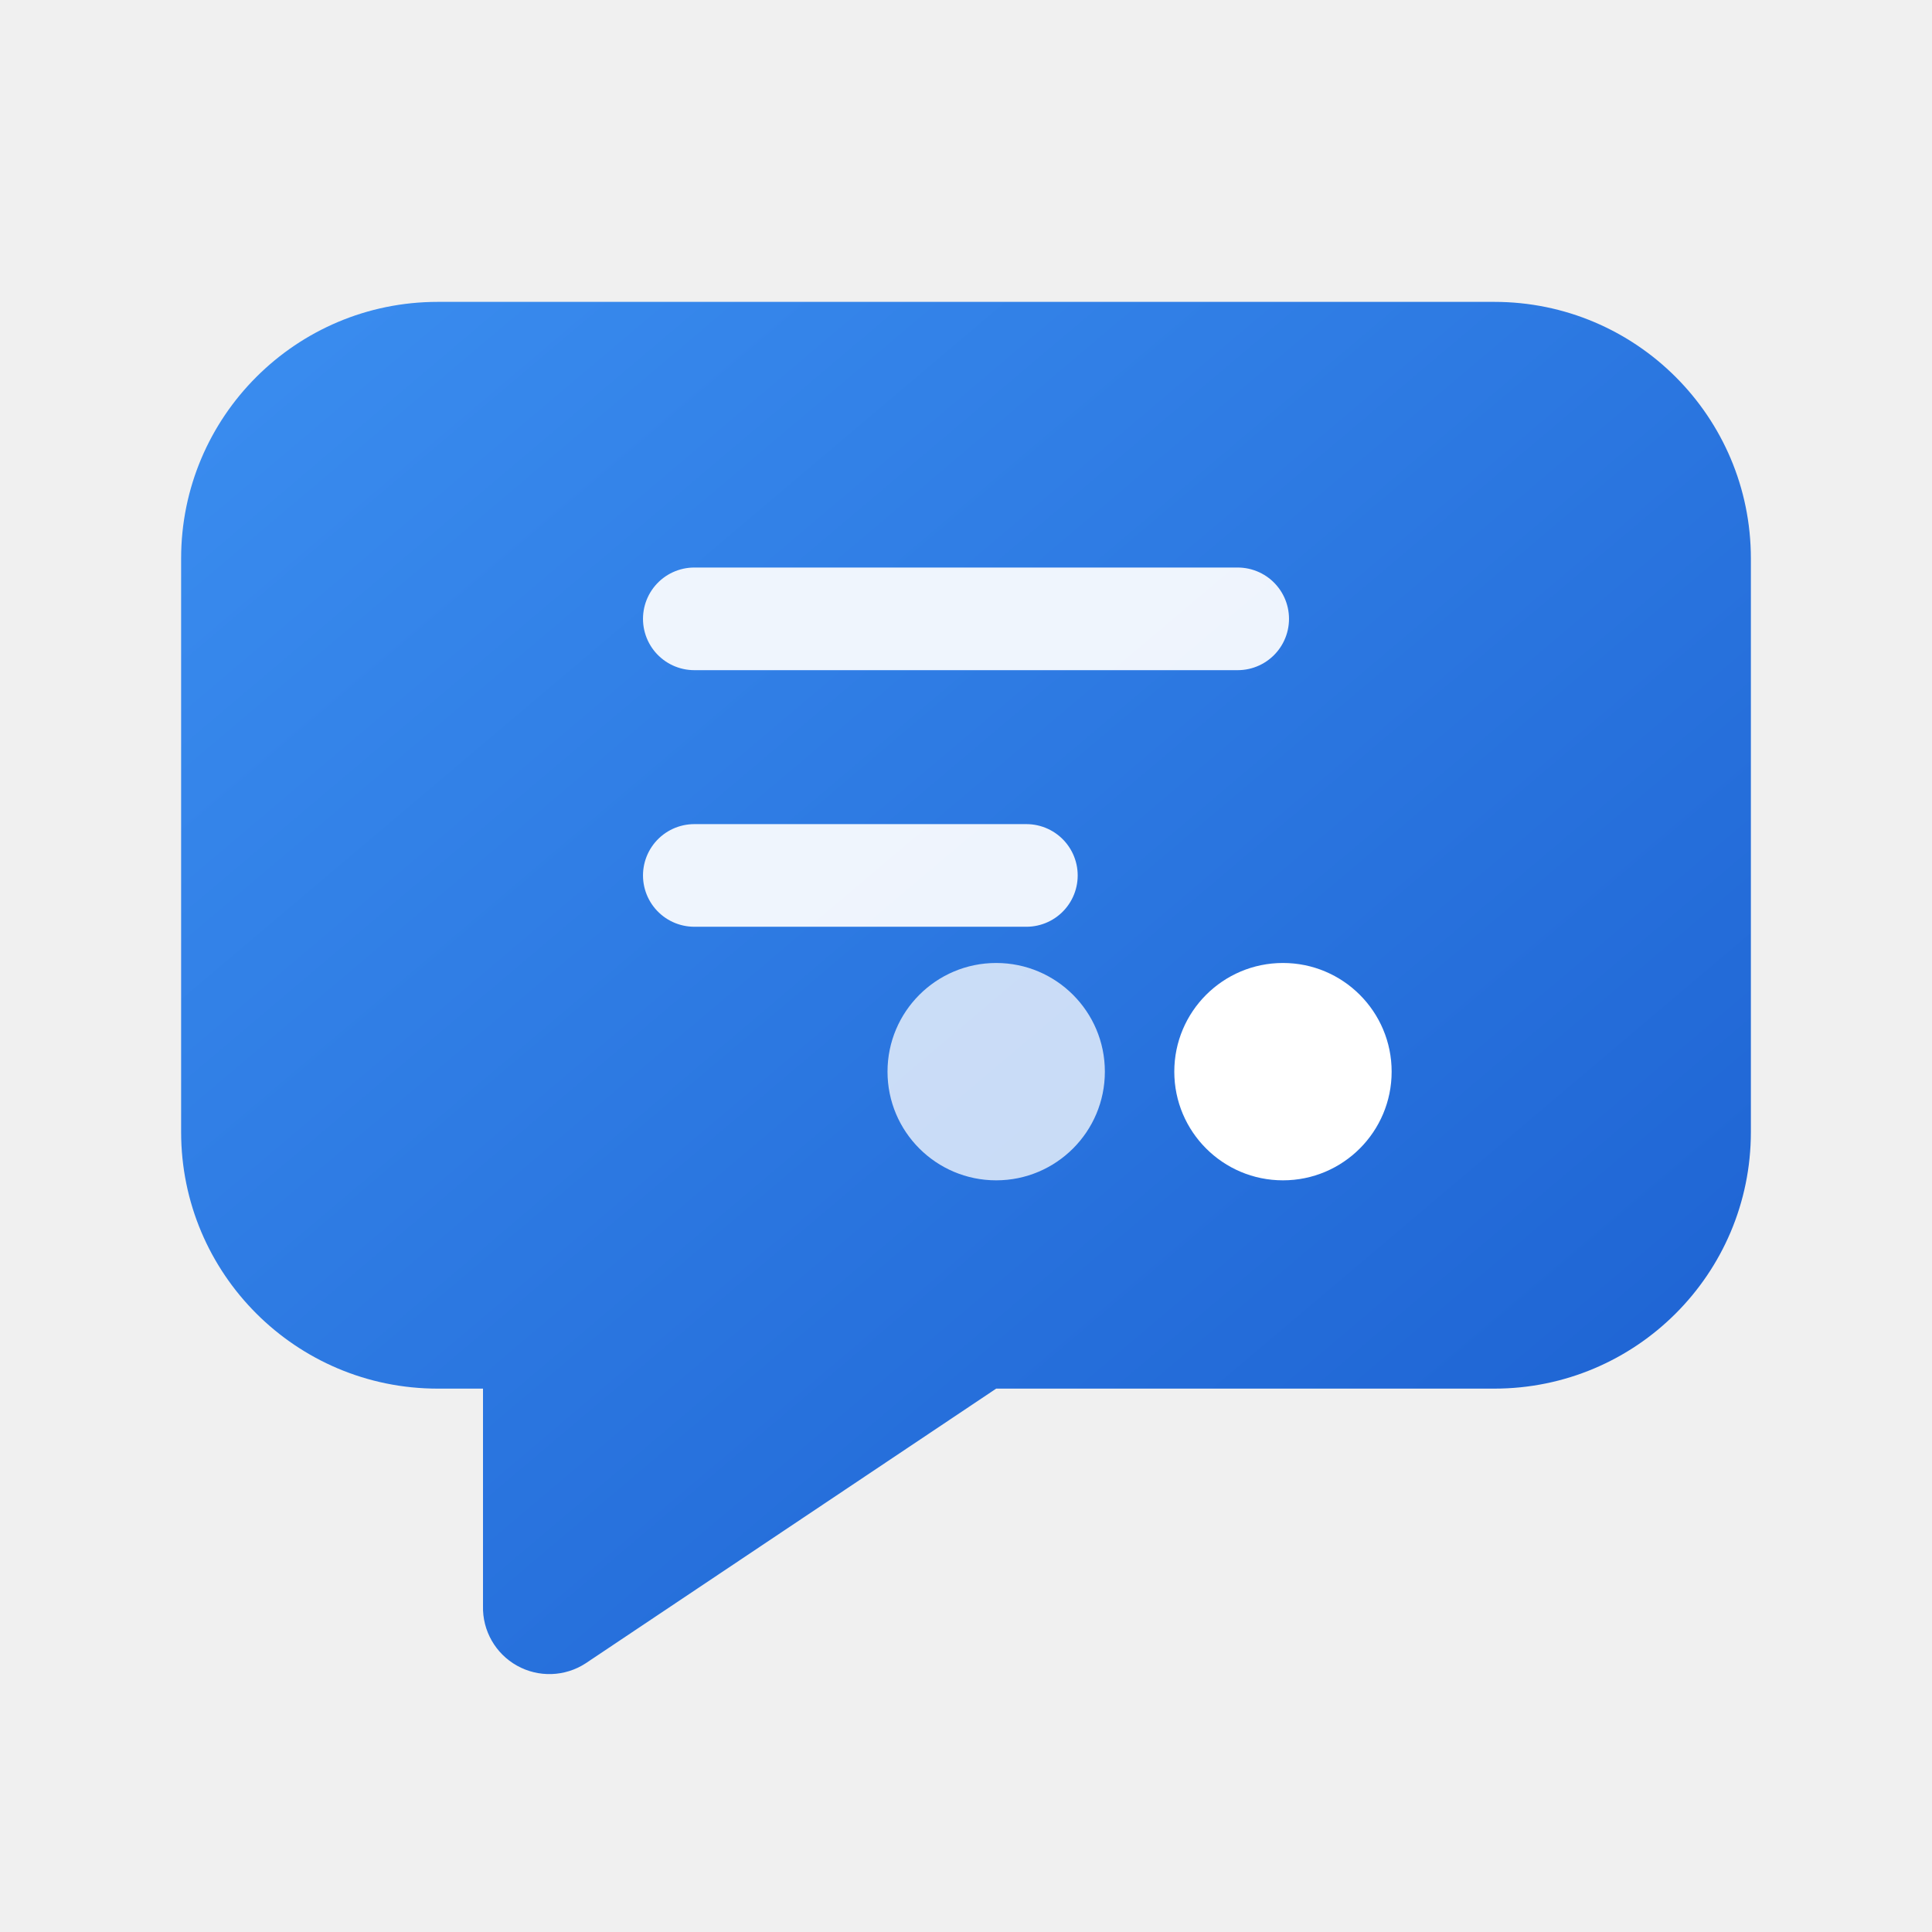
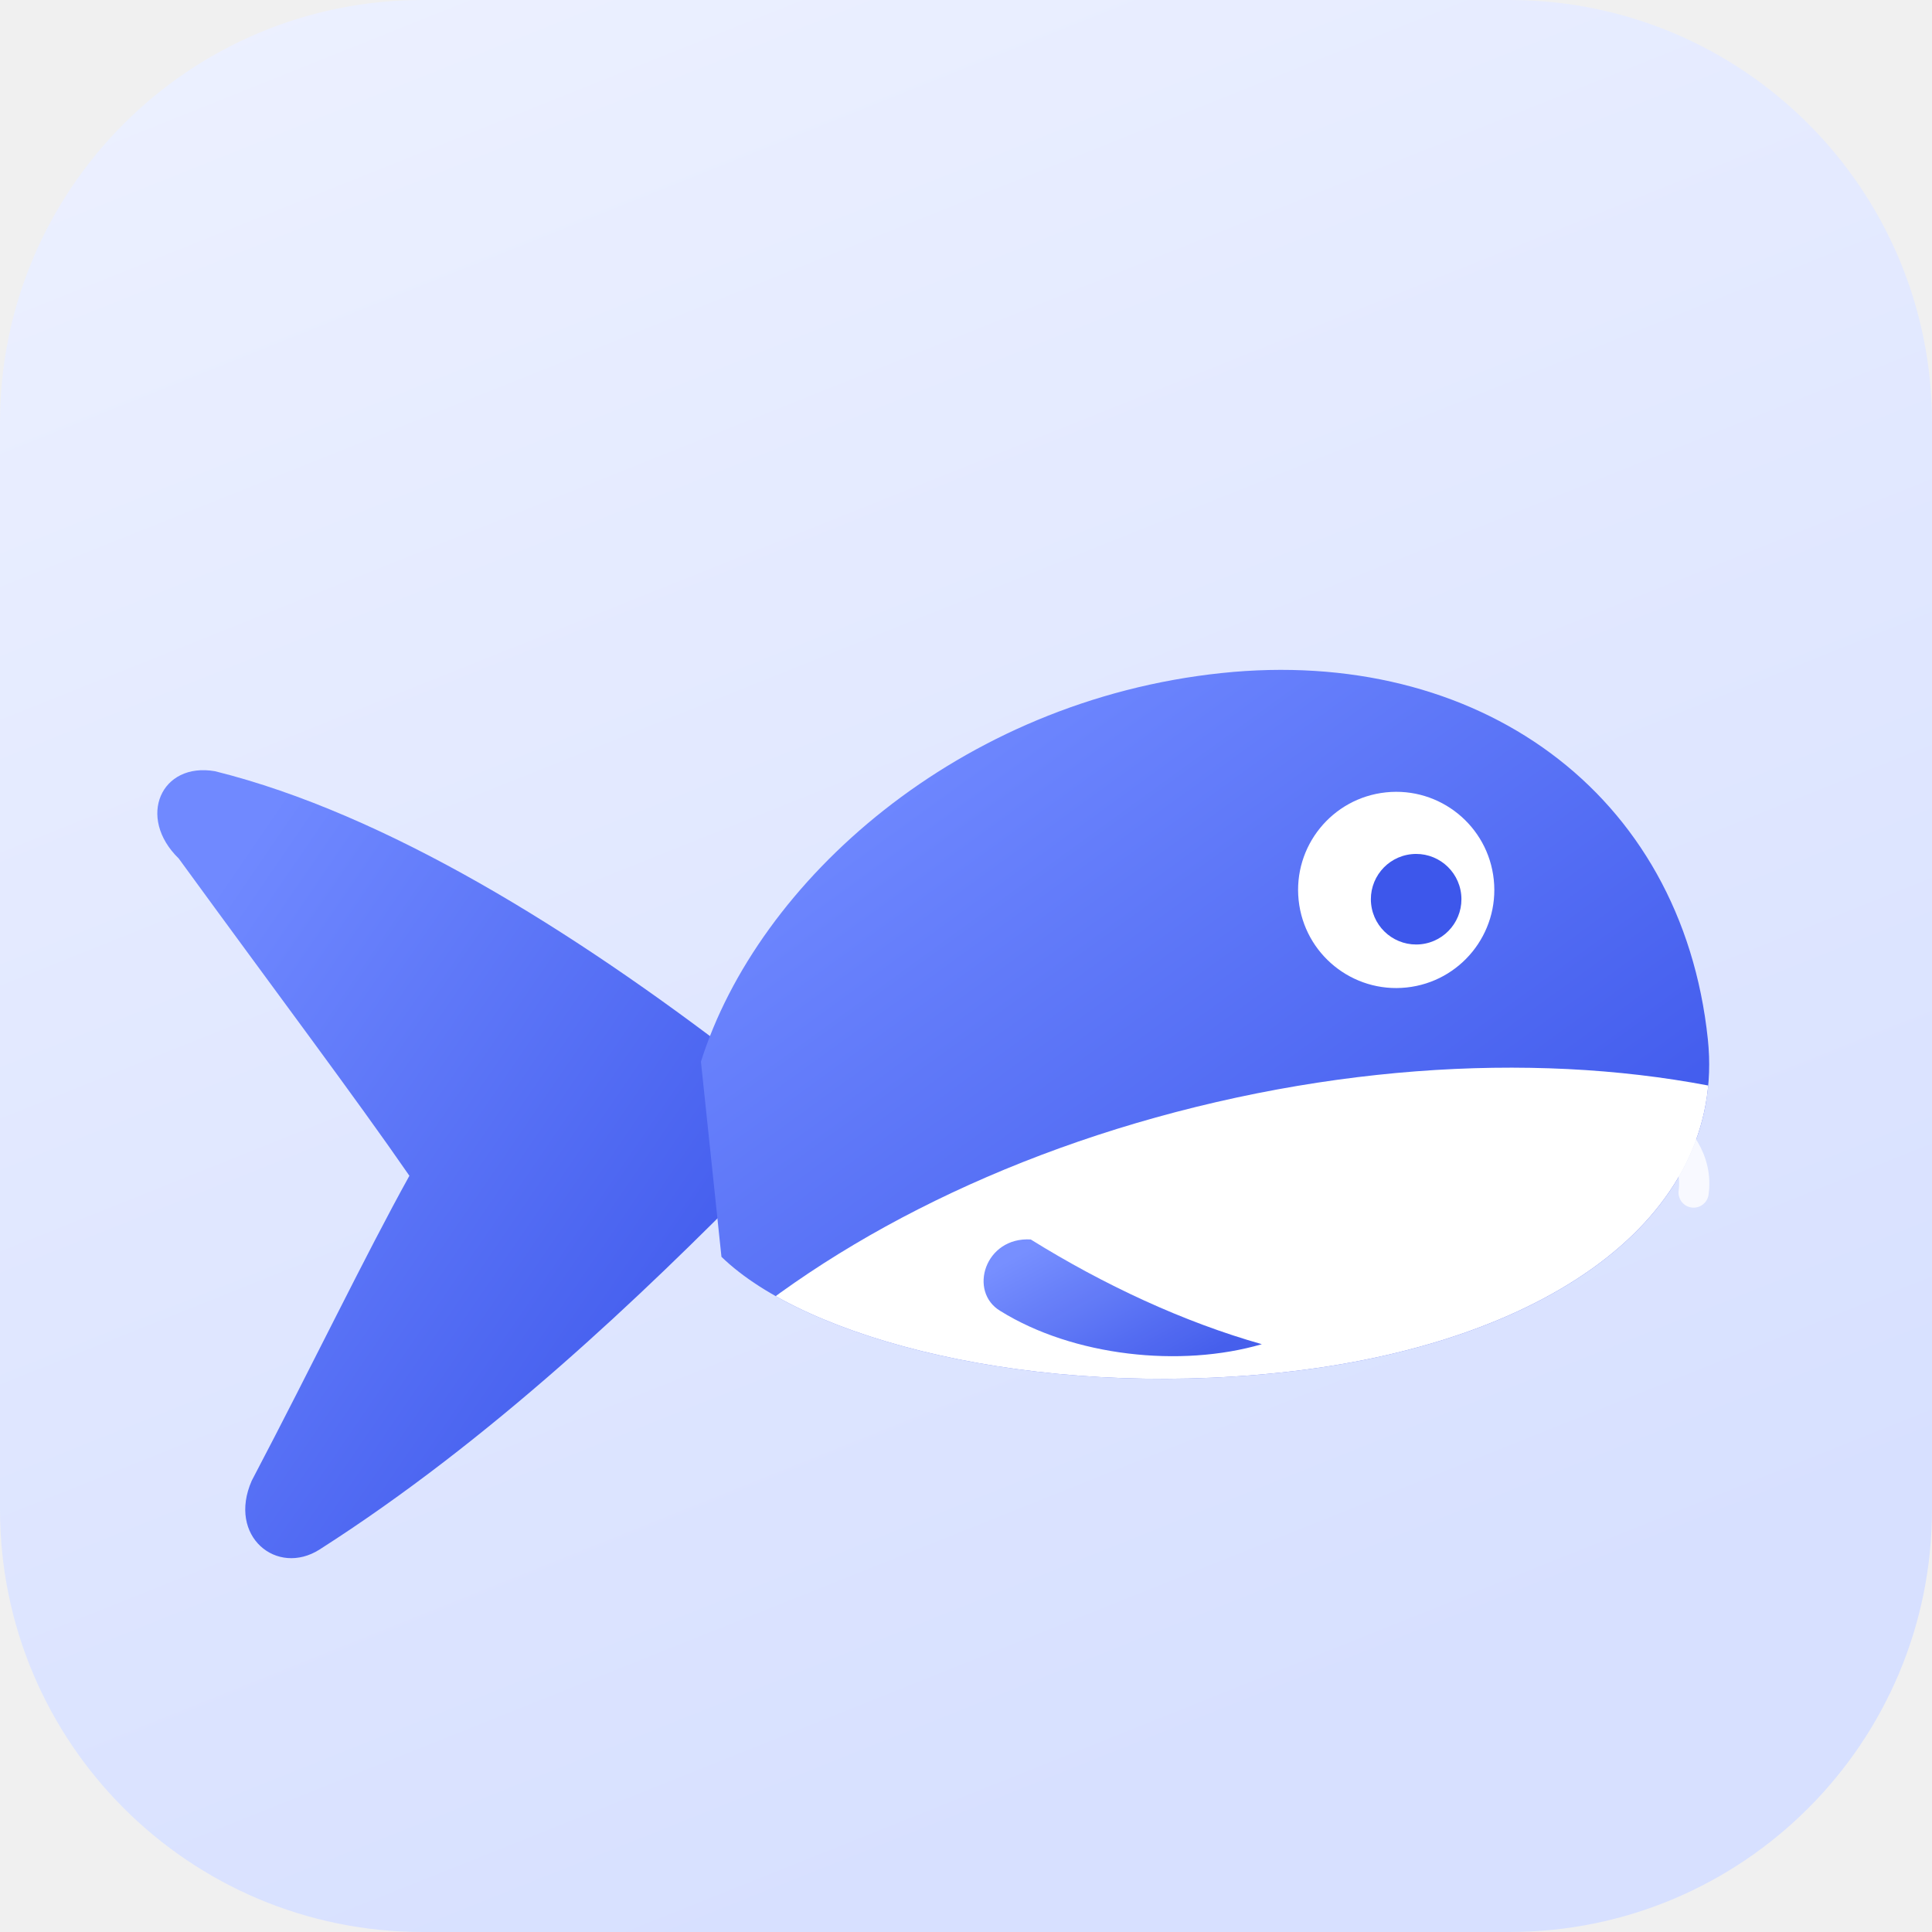
- <svg xmlns="http://www.w3.org/2000/svg" viewBox="0 0 64 64" width="64" height="64" role="img" aria-label="Bubble Ask">
+ <svg xmlns="http://www.w3.org/2000/svg" viewBox="0 0 512 512" width="128" height="128" role="img" aria-label="Bubble Ask">
  <defs>
-     <linearGradient id="ba-fill" x1="10" y1="6" x2="54" y2="58" gradientUnits="userSpaceOnUse">
-       <stop offset="0" stop-color="#3b8ef0" />
-       <stop offset="1" stop-color="#1b5fd0" />
+     <linearGradient id="plate" x1="0" y1="0" x2="0.4" y2="1">
+       <stop offset="0" stop-color="#EDF1FF" />
+       <stop offset="1" stop-color="#D7E0FF" />
    </linearGradient>
+     <linearGradient id="skin" x1="0.15" y1="0.1" x2="0.85" y2="0.95">
+       <stop offset="0" stop-color="#7089FF" />
+       <stop offset="1" stop-color="#3D57EB" />
+     </linearGradient>
+     <clipPath id="bodyClip">
+       <path d="M452 296         C452 230 402 186 334 186         C264 186 206 228 186 274         L186 326         C206 350 264 372 330 372         C400 372 452 344 452 296 Z" />
+     </clipPath>
  </defs>
-   <path d="M14.5 10h35A8.5 8.5 0 0 1 58 18.5v19a8.5 8.5 0 0 1-8.5 8.5H33l-13.6 9.1A2.2 2.2 0 0 1 16 53.2V46h-1.5A8.5 8.5 0 0 1 6 37.5v-19A8.5 8.5 0 0 1 14.5 10Z" fill="url(#ba-fill)" />
-   <path d="M23 20.5h18M23 29h11" stroke="#fff" stroke-width="3.4" stroke-linecap="round" opacity=".92" />
-   <circle cx="42.5" cy="35.5" r="3.6" fill="#fff" />
-   <circle cx="33" cy="35.5" r="3.6" fill="#fff" opacity=".75" />
+   <rect width="512" height="512" rx="112" ry="112" fill="url(#plate)" />
+   <g transform="rotate(-6 256 280)">
+     <path fill="url(#skin)" d="       M196 274       C156 236 110 200 66 184       C52 180 44 194 54 206       C76 244 94 274 106 296       C92 316 76 342 56 372       C48 386 60 398 72 392       C120 368 164 334 198 306       Z" />
+     <path fill="url(#skin)" d="M452 296       C452 230 402 186 334 186       C264 186 206 228 186 274       L186 326       C206 350 264 372 330 372       C400 372 452 344 452 296 Z" />
+     <g clip-path="url(#bodyClip)">
+       <ellipse cx="336" cy="424" rx="214" ry="126" transform="rotate(-7 336 424)" fill="#ffffff" />
+     </g>
+     <path fill="url(#skin)" d="M268 330 C286 344 306 356 326 364 C304 368 276 362 258 348 C250 342 256 328 268 330 Z" opacity="0.95" />
+     <circle cx="374" cy="248" r="26" fill="#ffffff" />
+     <circle cx="379" cy="251" r="12" fill="#3D57EB" />
+     <path d="M434 314 C442 320 446 328 444 336" stroke="#ffffff" stroke-width="8" stroke-linecap="round" fill="none" opacity="0.8" />
+   </g>
</svg>
